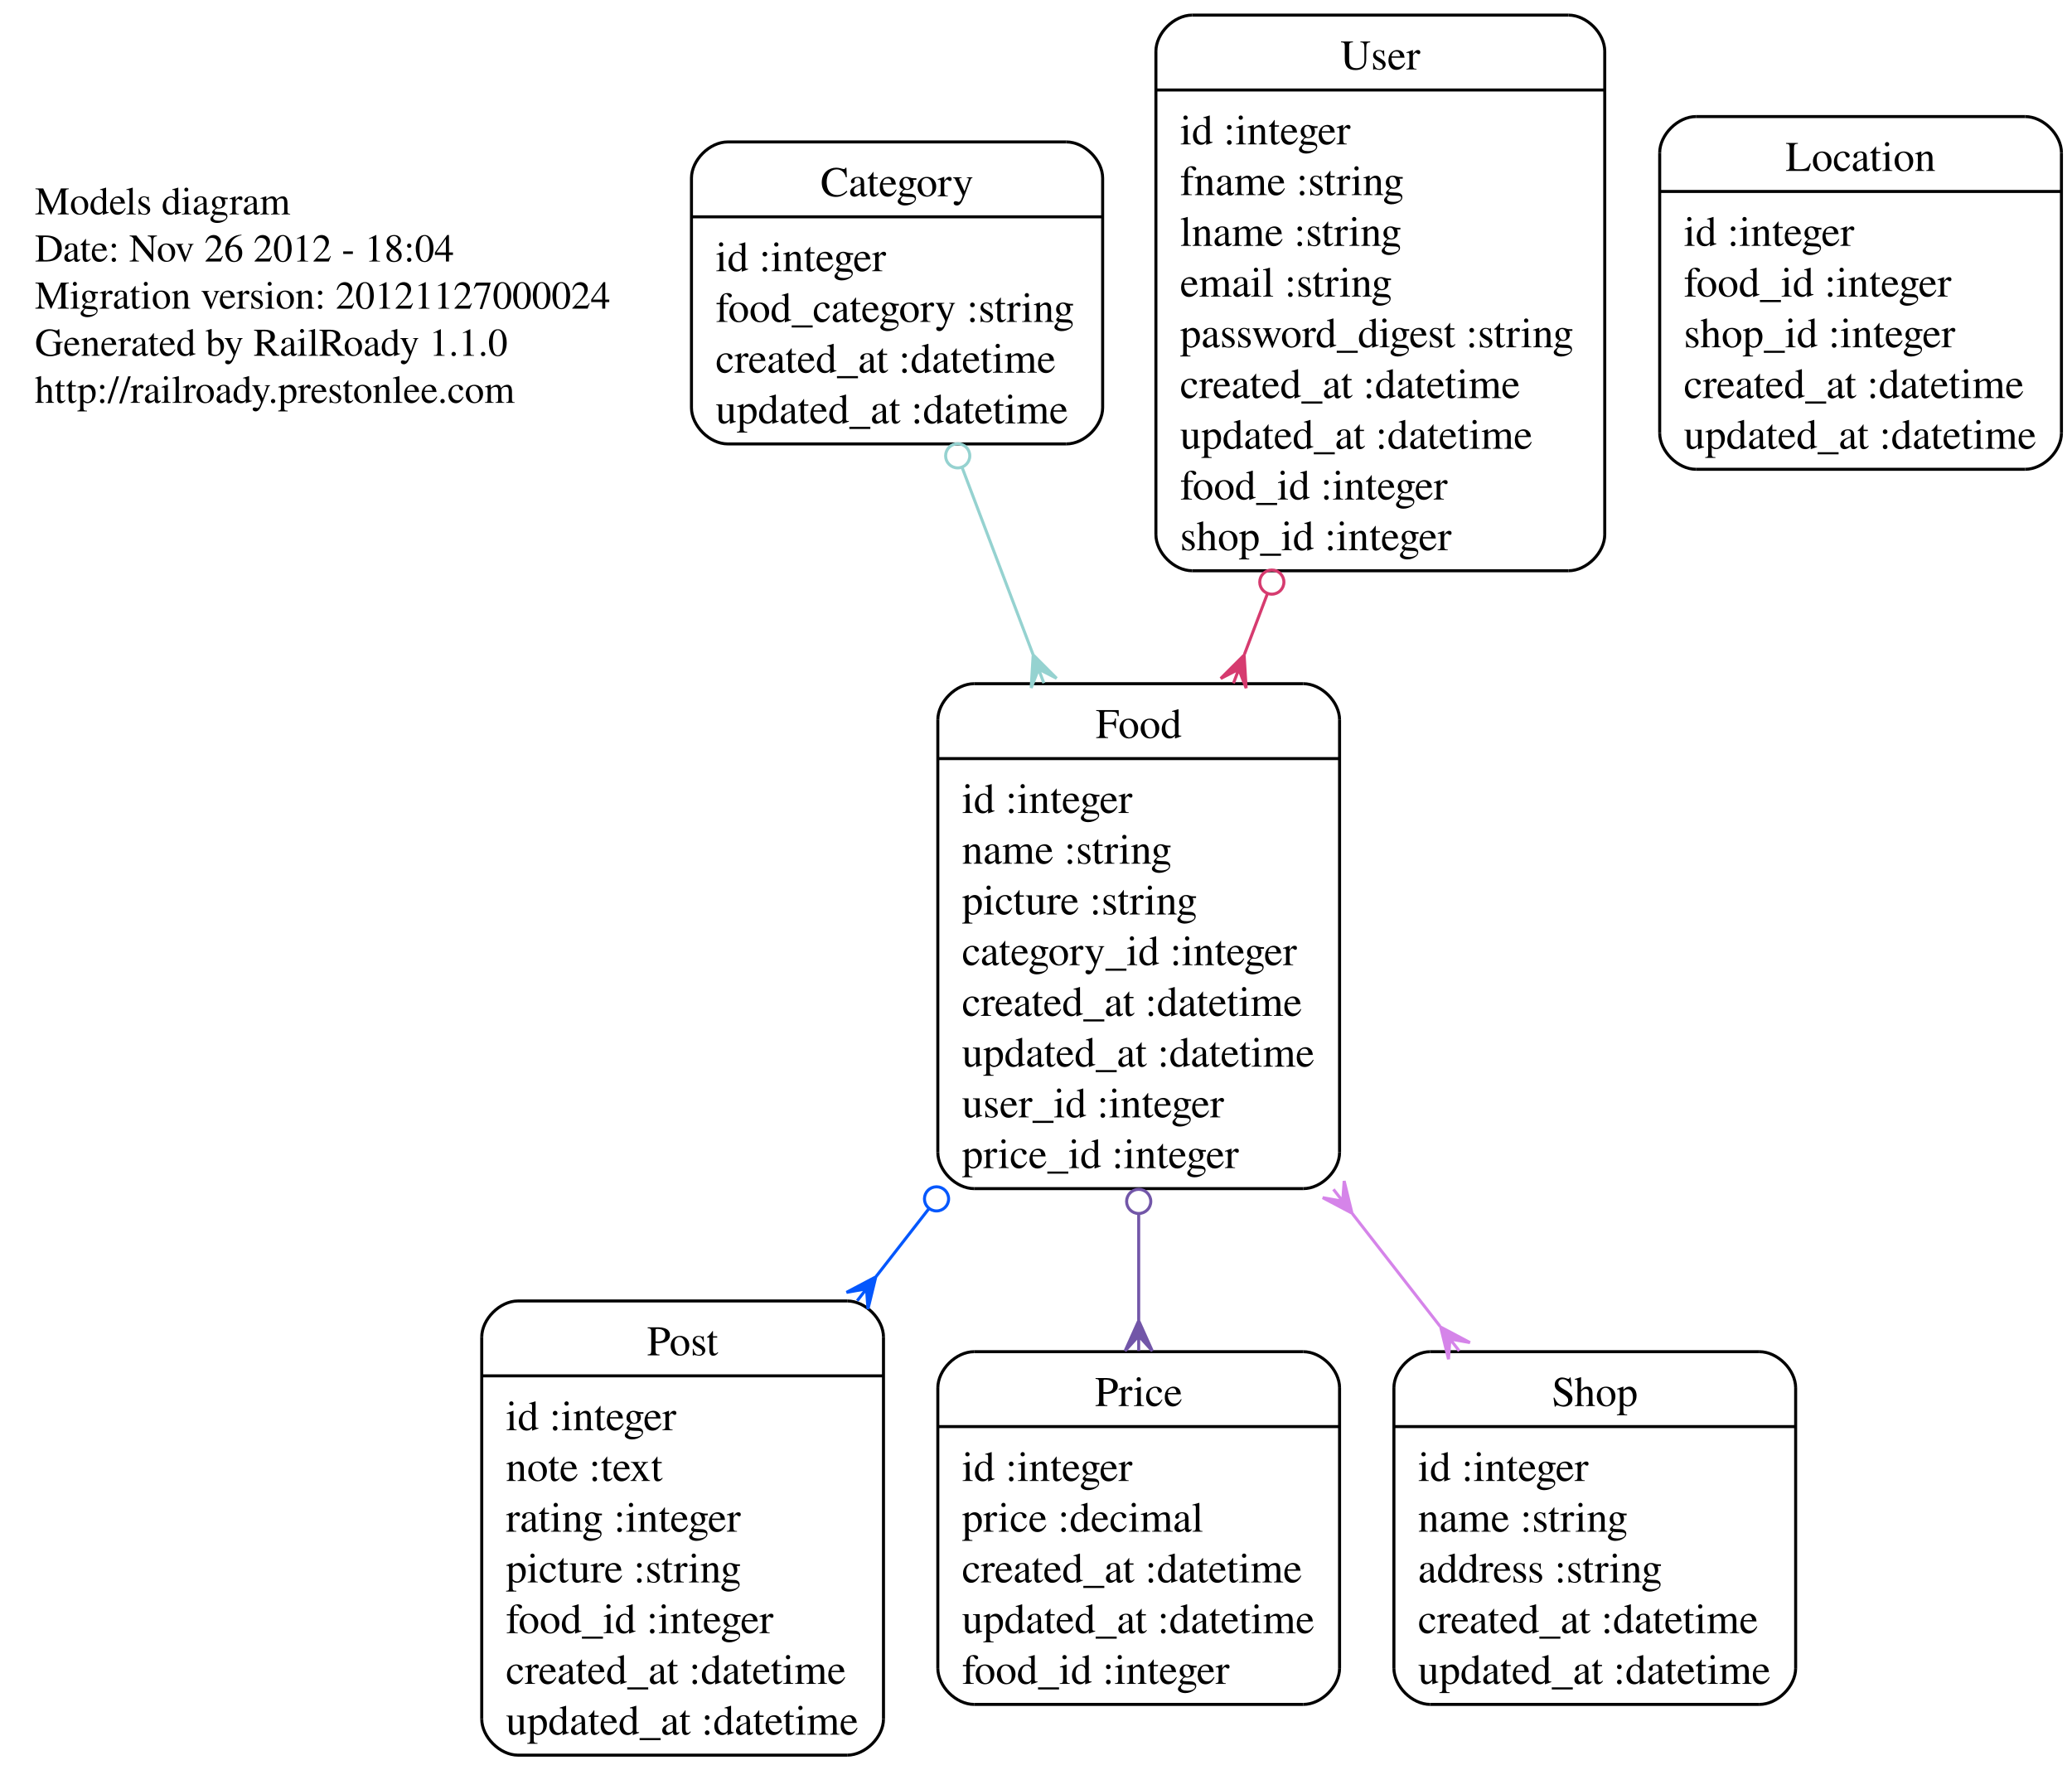
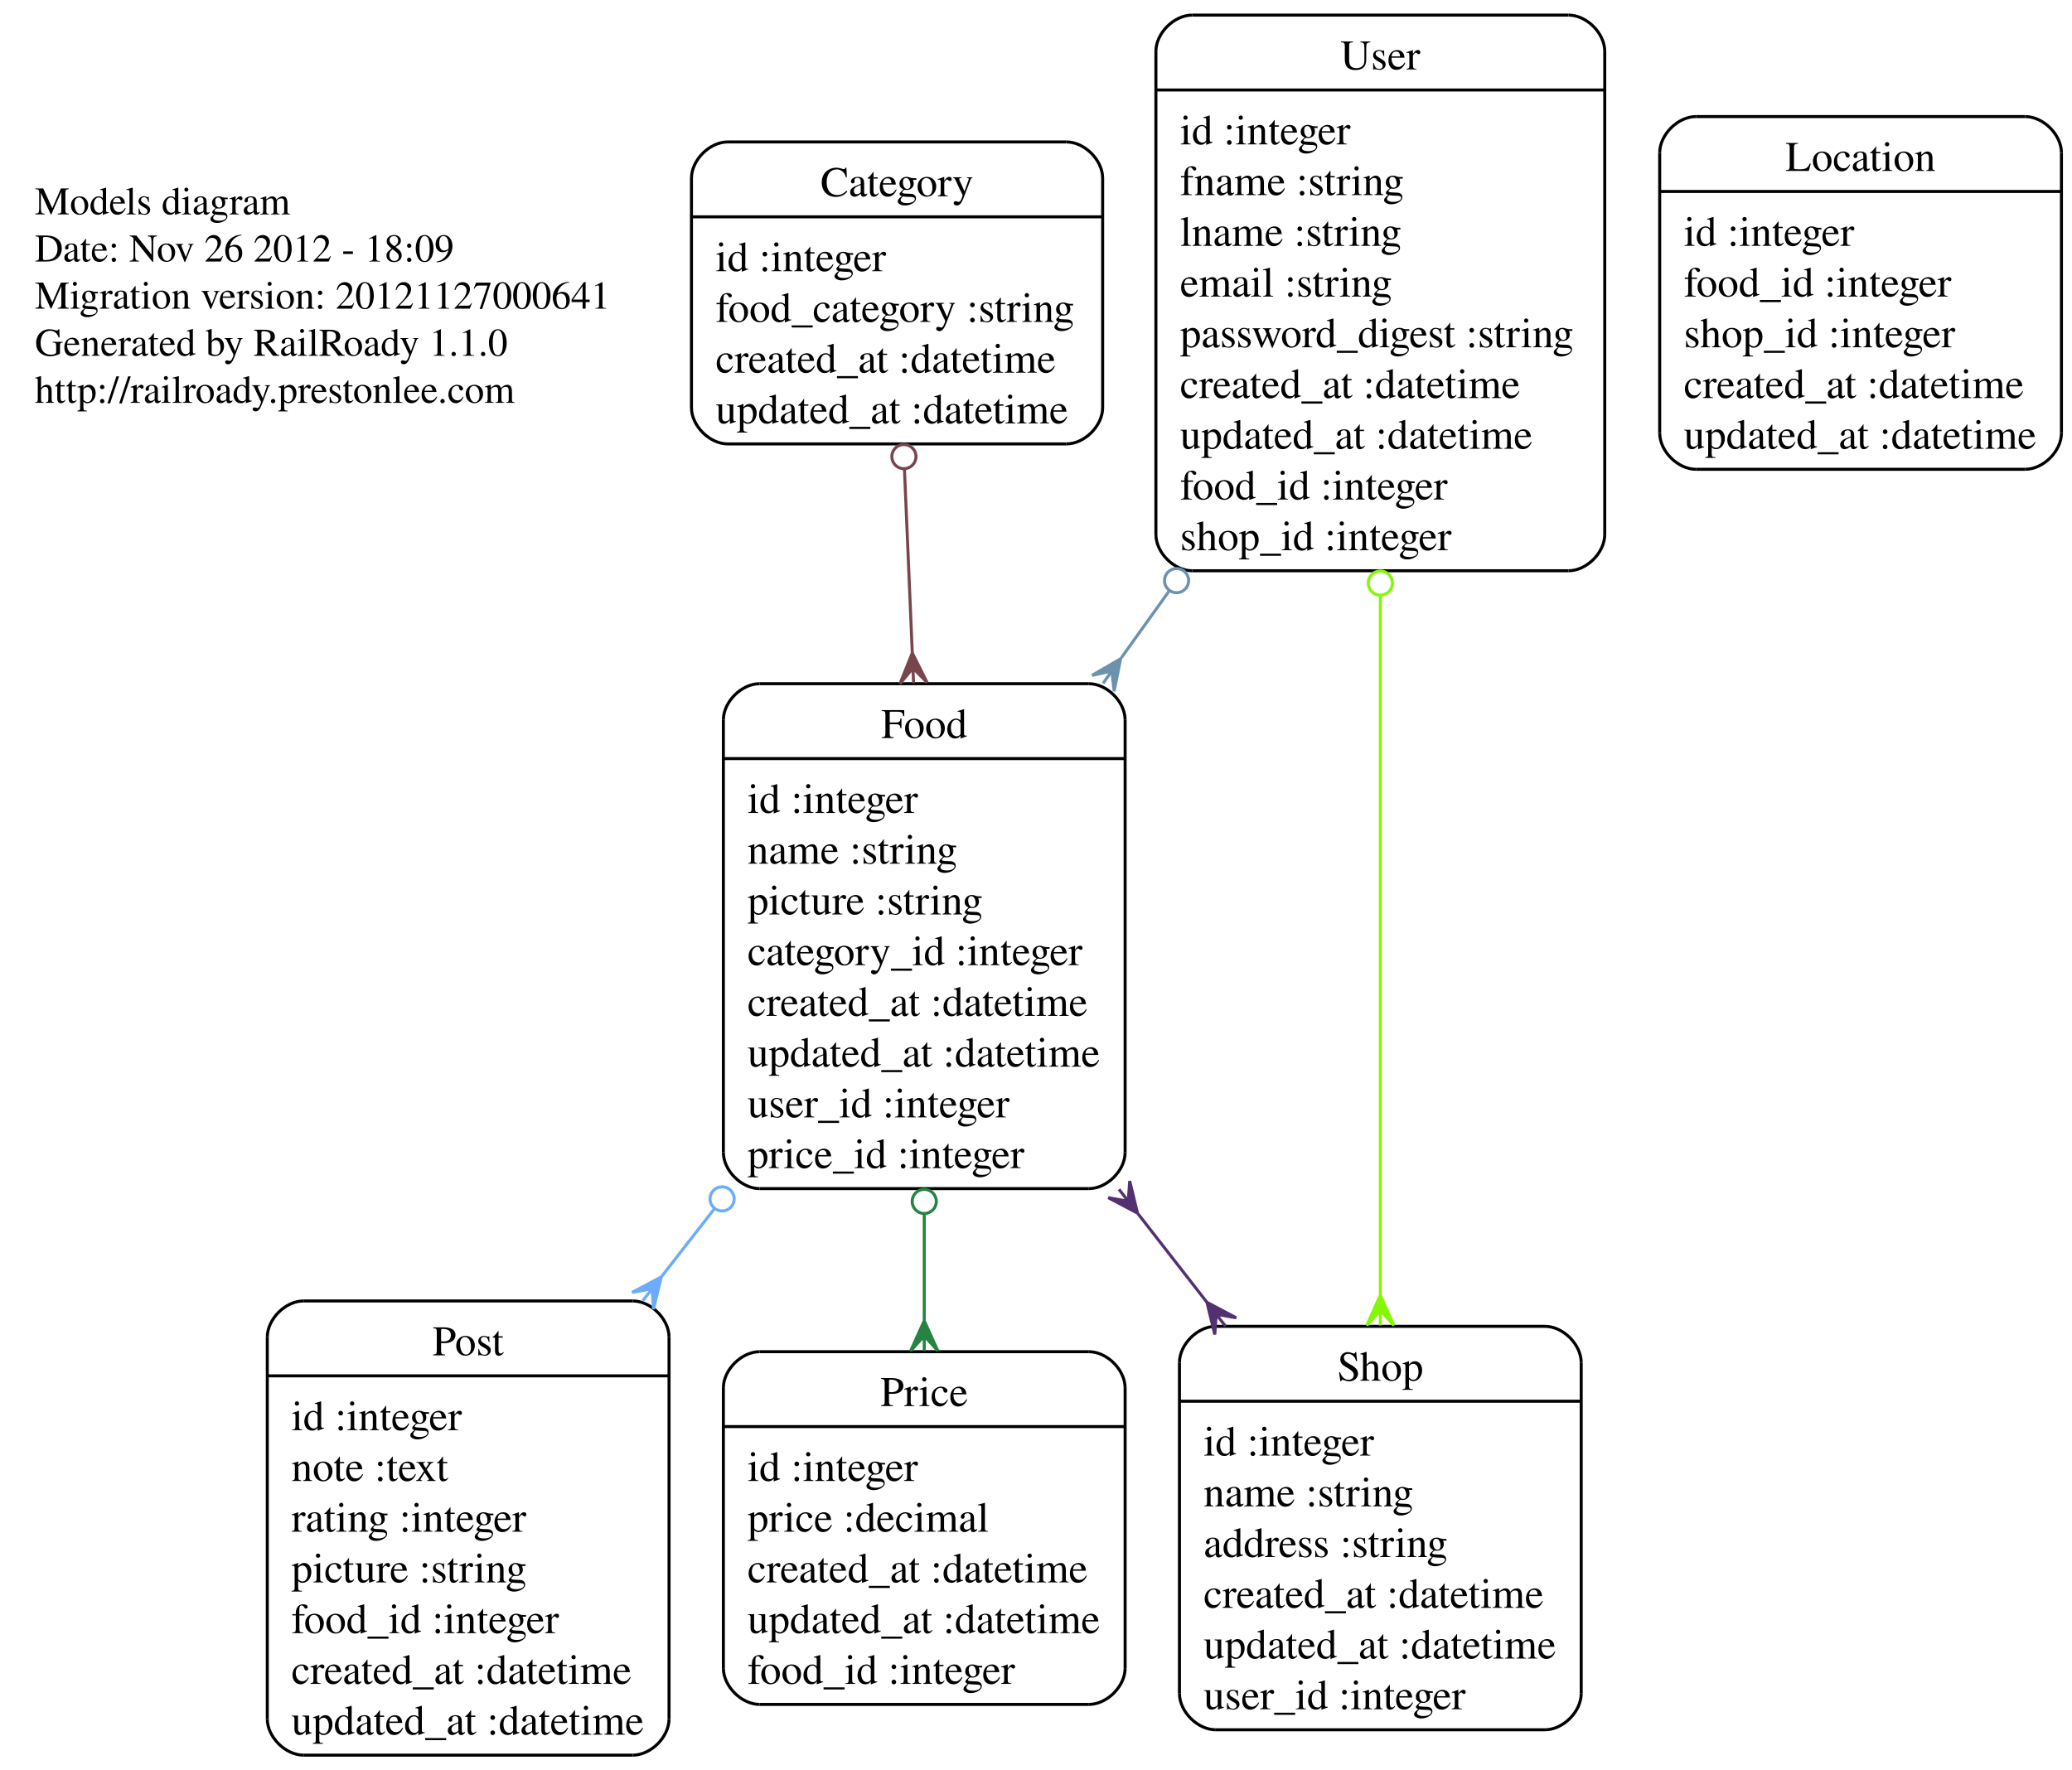
<svg xmlns="http://www.w3.org/2000/svg" width="686pt" height="586pt" viewBox="0.00 0.00 686.00 586.00">
  <g id="graph1" class="graph" transform="scale(1 1) rotate(0) translate(4 582)">
    <polygon fill="white" stroke="white" points="-4,5 -4,-582 683,-582 683,5 -4,5" />
    <g id="node1" class="node">
      <text text-anchor="start" x="7.55" y="-511" font-family="Times,serif" font-size="13.00">Models diagram</text>
-       <text text-anchor="start" x="7.55" y="-495.4" font-family="Times,serif" font-size="13.00">Date: Nov 26 2012 - 18:04</text>
-       <text text-anchor="start" x="7.55" y="-479.8" font-family="Times,serif" font-size="13.00">Migration version: 20121127000024</text>
+       <text text-anchor="start" x="7.55" y="-495.4" font-family="Times,serif" font-size="13.00">Date: Nov 26 2012 - 18:09</text>
+       <text text-anchor="start" x="7.55" y="-479.8" font-family="Times,serif" font-size="13.00">Migration version: 20121127000641</text>
      <text text-anchor="start" x="7.55" y="-464.2" font-family="Times,serif" font-size="13.00">Generated by RailRoady 1.1.0</text>
      <text text-anchor="start" x="7.55" y="-448.6" font-family="Times,serif" font-size="13.00">http://railroady.prestonlee.com</text>
    </g>
    <g id="node2" class="node">
      <polyline fill="none" stroke="black" points="236.933,-435 349.067,-435 " />
      <path fill="none" stroke="black" d="M349.067,-435C355.067,-435 361.067,-441 361.067,-447" />
      <polyline fill="none" stroke="black" points="361.067,-447 361.067,-523 " />
      <path fill="none" stroke="black" d="M361.067,-523C361.067,-529 355.067,-535 349.067,-535" />
      <polyline fill="none" stroke="black" points="349.067,-535 236.933,-535 " />
      <path fill="none" stroke="black" d="M236.933,-535C230.933,-535 224.933,-529 224.933,-523" />
      <polyline fill="none" stroke="black" points="224.933,-523 224.933,-447 " />
      <path fill="none" stroke="black" d="M224.933,-447C224.933,-441 230.933,-435 236.933,-435" />
      <text text-anchor="middle" x="293" y="-517" font-family="Times,serif" font-size="14.00">Category</text>
      <polyline fill="none" stroke="black" points="224.933,-510.2 361.067,-510.2 " />
      <text text-anchor="start" x="232.933" y="-492.2" font-family="Times,serif" font-size="14.00">id :integer</text>
      <text text-anchor="start" x="232.933" y="-475.4" font-family="Times,serif" font-size="14.00">food_category :string</text>
      <text text-anchor="start" x="232.933" y="-458.6" font-family="Times,serif" font-size="14.00">created_at :datetime</text>
      <text text-anchor="start" x="232.933" y="-441.8" font-family="Times,serif" font-size="14.00">updated_at :datetime</text>
    </g>
    <g id="node3" class="node">
-       <polyline fill="none" stroke="black" points="318.495,-188.4 427.505,-188.4 " />
-       <path fill="none" stroke="black" d="M427.505,-188.4C433.505,-188.4 439.505,-194.4 439.505,-200.4" />
-       <polyline fill="none" stroke="black" points="439.505,-200.4 439.505,-343.6 " />
-       <path fill="none" stroke="black" d="M439.505,-343.6C439.505,-349.6 433.505,-355.6 427.505,-355.6" />
-       <polyline fill="none" stroke="black" points="427.505,-355.6 318.495,-355.6 " />
-       <path fill="none" stroke="black" d="M318.495,-355.6C312.495,-355.6 306.495,-349.6 306.495,-343.6" />
-       <polyline fill="none" stroke="black" points="306.495,-343.6 306.495,-200.4 " />
-       <path fill="none" stroke="black" d="M306.495,-200.4C306.495,-194.4 312.495,-188.4 318.495,-188.4" />
-       <text text-anchor="middle" x="373" y="-337.6" font-family="Times,serif" font-size="14.00">Food</text>
-       <polyline fill="none" stroke="black" points="306.495,-330.8 439.505,-330.8 " />
-       <text text-anchor="start" x="314.495" y="-312.8" font-family="Times,serif" font-size="14.00">id :integer</text>
-       <text text-anchor="start" x="314.495" y="-296" font-family="Times,serif" font-size="14.00">name :string</text>
-       <text text-anchor="start" x="314.495" y="-279.2" font-family="Times,serif" font-size="14.00">picture :string</text>
-       <text text-anchor="start" x="314.495" y="-262.4" font-family="Times,serif" font-size="14.00">category_id :integer</text>
-       <text text-anchor="start" x="314.495" y="-245.6" font-family="Times,serif" font-size="14.00">created_at :datetime</text>
-       <text text-anchor="start" x="314.495" y="-228.8" font-family="Times,serif" font-size="14.00">updated_at :datetime</text>
-       <text text-anchor="start" x="314.495" y="-212" font-family="Times,serif" font-size="14.00">user_id :integer</text>
-       <text text-anchor="start" x="314.495" y="-195.2" font-family="Times,serif" font-size="14.00">price_id :integer</text>
+       <polyline fill="none" stroke="black" points="247.495,-188.4 356.505,-188.4 " />
+       <path fill="none" stroke="black" d="M356.505,-188.4C362.505,-188.4 368.505,-194.4 368.505,-200.4" />
+       <polyline fill="none" stroke="black" points="368.505,-200.4 368.505,-343.6 " />
+       <path fill="none" stroke="black" d="M368.505,-343.6C368.505,-349.6 362.505,-355.6 356.505,-355.6" />
+       <polyline fill="none" stroke="black" points="356.505,-355.6 247.495,-355.6 " />
+       <path fill="none" stroke="black" d="M247.495,-355.6C241.495,-355.6 235.495,-349.6 235.495,-343.6" />
+       <polyline fill="none" stroke="black" points="235.495,-343.6 235.495,-200.4 " />
+       <path fill="none" stroke="black" d="M235.495,-200.4C235.495,-194.4 241.495,-188.4 247.495,-188.4" />
+       <text text-anchor="middle" x="302" y="-337.6" font-family="Times,serif" font-size="14.00">Food</text>
+       <polyline fill="none" stroke="black" points="235.495,-330.8 368.505,-330.8 " />
+       <text text-anchor="start" x="243.495" y="-312.8" font-family="Times,serif" font-size="14.00">id :integer</text>
+       <text text-anchor="start" x="243.495" y="-296" font-family="Times,serif" font-size="14.00">name :string</text>
+       <text text-anchor="start" x="243.495" y="-279.2" font-family="Times,serif" font-size="14.00">picture :string</text>
+       <text text-anchor="start" x="243.495" y="-262.4" font-family="Times,serif" font-size="14.00">category_id :integer</text>
+       <text text-anchor="start" x="243.495" y="-245.6" font-family="Times,serif" font-size="14.00">created_at :datetime</text>
+       <text text-anchor="start" x="243.495" y="-228.8" font-family="Times,serif" font-size="14.00">updated_at :datetime</text>
+       <text text-anchor="start" x="243.495" y="-212" font-family="Times,serif" font-size="14.00">user_id :integer</text>
+       <text text-anchor="start" x="243.495" y="-195.2" font-family="Times,serif" font-size="14.00">price_id :integer</text>
    </g>
    <g id="edge2" class="edge">
-       <path fill="none" stroke="#95d2d0" d="M314.538,-427.192C321.754,-408.161 329.996,-386.422 337.971,-365.39" />
-       <ellipse fill="none" stroke="#95d2d0" cx="313.074" cy="-431.056" rx="4" ry="4" />
-       <polygon fill="#95d2d0" stroke="#95d2d0" points="338.066,-365.138 345.819,-357.383 339.839,-360.463 341.611,-355.788 341.611,-355.788 341.611,-355.788 339.839,-360.463 337.404,-354.192 338.066,-365.138 338.066,-365.138" />
+       <path fill="none" stroke="#79454d" d="M295.448,-426.617C296.247,-407.869 297.157,-386.54 298.039,-365.869" />
+       <ellipse fill="none" stroke="#79454d" cx="295.269" cy="-430.8" rx="4" ry="4" />
+       <polygon fill="#79454d" stroke="#79454d" points="298.043,-365.779 302.965,-355.98 298.256,-360.783 298.469,-355.788 298.469,-355.788 298.469,-355.788 298.256,-360.783 293.973,-355.596 298.043,-365.779 298.043,-365.779" />
    </g>
    <g id="node5" class="node">
-       <polyline fill="none" stroke="black" points="167.495,-0.8 276.505,-0.8 " />
-       <path fill="none" stroke="black" d="M276.505,-0.8C282.505,-0.8 288.505,-6.8 288.505,-12.8" />
-       <polyline fill="none" stroke="black" points="288.505,-12.8 288.505,-139.2 " />
-       <path fill="none" stroke="black" d="M288.505,-139.2C288.505,-145.2 282.505,-151.2 276.505,-151.2" />
-       <polyline fill="none" stroke="black" points="276.505,-151.2 167.495,-151.2 " />
-       <path fill="none" stroke="black" d="M167.495,-151.2C161.495,-151.2 155.495,-145.2 155.495,-139.2" />
-       <polyline fill="none" stroke="black" points="155.495,-139.2 155.495,-12.8 " />
-       <path fill="none" stroke="black" d="M155.495,-12.8C155.495,-6.8 161.495,-0.8 167.495,-0.8" />
-       <text text-anchor="middle" x="222" y="-133.2" font-family="Times,serif" font-size="14.00">Post</text>
-       <polyline fill="none" stroke="black" points="155.495,-126.4 288.505,-126.4 " />
-       <text text-anchor="start" x="163.495" y="-108.4" font-family="Times,serif" font-size="14.00">id :integer</text>
-       <text text-anchor="start" x="163.495" y="-91.6" font-family="Times,serif" font-size="14.00">note :text</text>
-       <text text-anchor="start" x="163.495" y="-74.8" font-family="Times,serif" font-size="14.00">rating :integer</text>
-       <text text-anchor="start" x="163.495" y="-58" font-family="Times,serif" font-size="14.00">picture :string</text>
-       <text text-anchor="start" x="163.495" y="-41.2" font-family="Times,serif" font-size="14.00">food_id :integer</text>
-       <text text-anchor="start" x="163.495" y="-24.4" font-family="Times,serif" font-size="14.00">created_at :datetime</text>
-       <text text-anchor="start" x="163.495" y="-7.6" font-family="Times,serif" font-size="14.00">updated_at :datetime</text>
+       <polyline fill="none" stroke="black" points="96.495,-0.8 205.505,-0.8 " />
+       <path fill="none" stroke="black" d="M205.505,-0.8C211.505,-0.8 217.505,-6.8 217.505,-12.8" />
+       <polyline fill="none" stroke="black" points="217.505,-12.8 217.505,-139.2 " />
+       <path fill="none" stroke="black" d="M217.505,-139.2C217.505,-145.2 211.505,-151.2 205.505,-151.2" />
+       <polyline fill="none" stroke="black" points="205.505,-151.2 96.495,-151.2 " />
+       <path fill="none" stroke="black" d="M96.495,-151.2C90.495,-151.2 84.495,-145.2 84.495,-139.2" />
+       <polyline fill="none" stroke="black" points="84.495,-139.2 84.495,-12.8 " />
+       <path fill="none" stroke="black" d="M84.495,-12.8C84.495,-6.8 90.495,-0.8 96.495,-0.8" />
+       <text text-anchor="middle" x="151" y="-133.2" font-family="Times,serif" font-size="14.00">Post</text>
+       <polyline fill="none" stroke="black" points="84.495,-126.4 217.505,-126.4 " />
+       <text text-anchor="start" x="92.495" y="-108.4" font-family="Times,serif" font-size="14.00">id :integer</text>
+       <text text-anchor="start" x="92.495" y="-91.6" font-family="Times,serif" font-size="14.00">note :text</text>
+       <text text-anchor="start" x="92.495" y="-74.8" font-family="Times,serif" font-size="14.00">rating :integer</text>
+       <text text-anchor="start" x="92.495" y="-58" font-family="Times,serif" font-size="14.00">picture :string</text>
+       <text text-anchor="start" x="92.495" y="-41.2" font-family="Times,serif" font-size="14.00">food_id :integer</text>
+       <text text-anchor="start" x="92.495" y="-24.4" font-family="Times,serif" font-size="14.00">created_at :datetime</text>
+       <text text-anchor="start" x="92.495" y="-7.6" font-family="Times,serif" font-size="14.00">updated_at :datetime</text>
    </g>
    <g id="edge4" class="edge">
-       <path fill="none" stroke="#0457fd" d="M303.588,-181.821C297.748,-174.318 291.859,-166.752 286.062,-159.305" />
-       <ellipse fill="none" stroke="#0457fd" cx="306.068" cy="-185.007" rx="4" ry="4" />
-       <polygon fill="#0457fd" stroke="#0457fd" points="285.957,-159.17 283.366,-148.514 282.886,-155.224 279.815,-151.278 279.815,-151.278 279.815,-151.278 282.886,-155.224 276.264,-154.042 285.957,-159.17 285.957,-159.17" />
+       <path fill="none" stroke="#6bacfe" d="M232.588,-181.821C226.748,-174.318 220.859,-166.752 215.062,-159.305" />
+       <ellipse fill="none" stroke="#6bacfe" cx="235.068" cy="-185.007" rx="4" ry="4" />
+       <polygon fill="#6bacfe" stroke="#6bacfe" points="214.957,-159.17 212.366,-148.514 211.886,-155.224 208.815,-151.278 208.815,-151.278 208.815,-151.278 211.886,-155.224 205.264,-154.042 214.957,-159.17 214.957,-159.17" />
    </g>
    <g id="node6" class="node">
-       <polyline fill="none" stroke="black" points="318.495,-17.6 427.505,-17.6 " />
-       <path fill="none" stroke="black" d="M427.505,-17.6C433.505,-17.6 439.505,-23.6 439.505,-29.6" />
-       <polyline fill="none" stroke="black" points="439.505,-29.6 439.505,-122.4 " />
-       <path fill="none" stroke="black" d="M439.505,-122.4C439.505,-128.4 433.505,-134.4 427.505,-134.4" />
-       <polyline fill="none" stroke="black" points="427.505,-134.4 318.495,-134.4 " />
-       <path fill="none" stroke="black" d="M318.495,-134.4C312.495,-134.4 306.495,-128.4 306.495,-122.4" />
-       <polyline fill="none" stroke="black" points="306.495,-122.4 306.495,-29.6 " />
-       <path fill="none" stroke="black" d="M306.495,-29.6C306.495,-23.6 312.495,-17.6 318.495,-17.6" />
-       <text text-anchor="middle" x="373" y="-116.4" font-family="Times,serif" font-size="14.00">Price</text>
-       <polyline fill="none" stroke="black" points="306.495,-109.6 439.505,-109.6 " />
-       <text text-anchor="start" x="314.495" y="-91.6" font-family="Times,serif" font-size="14.00">id :integer</text>
-       <text text-anchor="start" x="314.495" y="-74.8" font-family="Times,serif" font-size="14.00">price :decimal</text>
-       <text text-anchor="start" x="314.495" y="-58" font-family="Times,serif" font-size="14.00">created_at :datetime</text>
-       <text text-anchor="start" x="314.495" y="-41.2" font-family="Times,serif" font-size="14.00">updated_at :datetime</text>
-       <text text-anchor="start" x="314.495" y="-24.4" font-family="Times,serif" font-size="14.00">food_id :integer</text>
+       <polyline fill="none" stroke="black" points="247.495,-17.6 356.505,-17.6 " />
+       <path fill="none" stroke="black" d="M356.505,-17.6C362.505,-17.6 368.505,-23.6 368.505,-29.6" />
+       <polyline fill="none" stroke="black" points="368.505,-29.6 368.505,-122.4 " />
+       <path fill="none" stroke="black" d="M368.505,-122.4C368.505,-128.4 362.505,-134.4 356.505,-134.4" />
+       <polyline fill="none" stroke="black" points="356.505,-134.4 247.495,-134.4 " />
+       <path fill="none" stroke="black" d="M247.495,-134.4C241.495,-134.4 235.495,-128.4 235.495,-122.4" />
+       <polyline fill="none" stroke="black" points="235.495,-122.4 235.495,-29.6 " />
+       <path fill="none" stroke="black" d="M235.495,-29.6C235.495,-23.6 241.495,-17.6 247.495,-17.6" />
+       <text text-anchor="middle" x="302" y="-116.4" font-family="Times,serif" font-size="14.00">Price</text>
+       <polyline fill="none" stroke="black" points="235.495,-109.6 368.505,-109.6 " />
+       <text text-anchor="start" x="243.495" y="-91.6" font-family="Times,serif" font-size="14.00">id :integer</text>
+       <text text-anchor="start" x="243.495" y="-74.8" font-family="Times,serif" font-size="14.00">price :decimal</text>
+       <text text-anchor="start" x="243.495" y="-58" font-family="Times,serif" font-size="14.00">created_at :datetime</text>
+       <text text-anchor="start" x="243.495" y="-41.2" font-family="Times,serif" font-size="14.00">updated_at :datetime</text>
+       <text text-anchor="start" x="243.495" y="-24.4" font-family="Times,serif" font-size="14.00">food_id :integer</text>
    </g>
    <g id="edge6" class="edge">
-       <path fill="none" stroke="#7256a8" d="M373,-180.102C373,-168.26 373,-156.296 373,-144.919" />
-       <ellipse fill="none" stroke="#7256a8" cx="373" cy="-184.164" rx="4" ry="4" />
-       <polygon fill="#7256a8" stroke="#7256a8" points="373,-144.658 377.5,-134.658 373,-139.658 373,-134.658 373,-134.658 373,-134.658 373,-139.658 368.5,-134.658 373,-144.658 373,-144.658" />
+       <path fill="none" stroke="#258442" d="M302,-180.102C302,-168.26 302,-156.296 302,-144.919" />
+       <ellipse fill="none" stroke="#258442" cx="302" cy="-184.164" rx="4" ry="4" />
+       <polygon fill="#258442" stroke="#258442" points="302,-144.658 306.5,-134.658 302,-139.658 302,-134.658 302,-134.658 302,-134.658 302,-139.658 297.5,-134.658 302,-144.658 302,-144.658" />
    </g>
    <g id="node7" class="node">
-       <polyline fill="none" stroke="black" points="469.495,-17.6 578.505,-17.6 " />
-       <path fill="none" stroke="black" d="M578.505,-17.6C584.505,-17.6 590.505,-23.6 590.505,-29.6" />
-       <polyline fill="none" stroke="black" points="590.505,-29.6 590.505,-122.4 " />
-       <path fill="none" stroke="black" d="M590.505,-122.4C590.505,-128.4 584.505,-134.4 578.505,-134.4" />
-       <polyline fill="none" stroke="black" points="578.505,-134.4 469.495,-134.4 " />
-       <path fill="none" stroke="black" d="M469.495,-134.4C463.495,-134.4 457.495,-128.4 457.495,-122.4" />
-       <polyline fill="none" stroke="black" points="457.495,-122.4 457.495,-29.6 " />
-       <path fill="none" stroke="black" d="M457.495,-29.6C457.495,-23.6 463.495,-17.6 469.495,-17.6" />
-       <text text-anchor="middle" x="524" y="-116.4" font-family="Times,serif" font-size="14.00">Shop</text>
-       <polyline fill="none" stroke="black" points="457.495,-109.6 590.505,-109.6 " />
-       <text text-anchor="start" x="465.495" y="-91.6" font-family="Times,serif" font-size="14.00">id :integer</text>
-       <text text-anchor="start" x="465.495" y="-74.8" font-family="Times,serif" font-size="14.00">name :string</text>
-       <text text-anchor="start" x="465.495" y="-58" font-family="Times,serif" font-size="14.00">address :string</text>
-       <text text-anchor="start" x="465.495" y="-41.2" font-family="Times,serif" font-size="14.00">created_at :datetime</text>
-       <text text-anchor="start" x="465.495" y="-24.4" font-family="Times,serif" font-size="14.00">updated_at :datetime</text>
+       <polyline fill="none" stroke="black" points="398.495,-9.2 507.505,-9.2 " />
+       <path fill="none" stroke="black" d="M507.505,-9.2C513.505,-9.2 519.505,-15.2 519.505,-21.2" />
+       <polyline fill="none" stroke="black" points="519.505,-21.2 519.505,-130.8 " />
+       <path fill="none" stroke="black" d="M519.505,-130.8C519.505,-136.8 513.505,-142.8 507.505,-142.8" />
+       <polyline fill="none" stroke="black" points="507.505,-142.8 398.495,-142.8 " />
+       <path fill="none" stroke="black" d="M398.495,-142.8C392.495,-142.8 386.495,-136.8 386.495,-130.8" />
+       <polyline fill="none" stroke="black" points="386.495,-130.8 386.495,-21.2 " />
+       <path fill="none" stroke="black" d="M386.495,-21.2C386.495,-15.2 392.495,-9.2 398.495,-9.2" />
+       <text text-anchor="middle" x="453" y="-124.8" font-family="Times,serif" font-size="14.00">Shop</text>
+       <polyline fill="none" stroke="black" points="386.495,-118 519.505,-118 " />
+       <text text-anchor="start" x="394.495" y="-100" font-family="Times,serif" font-size="14.00">id :integer</text>
+       <text text-anchor="start" x="394.495" y="-83.2" font-family="Times,serif" font-size="14.00">name :string</text>
+       <text text-anchor="start" x="394.495" y="-66.4" font-family="Times,serif" font-size="14.00">address :string</text>
+       <text text-anchor="start" x="394.495" y="-49.6" font-family="Times,serif" font-size="14.00">created_at :datetime</text>
+       <text text-anchor="start" x="394.495" y="-32.8" font-family="Times,serif" font-size="14.00">updated_at :datetime</text>
+       <text text-anchor="start" x="394.495" y="-16" font-family="Times,serif" font-size="14.00">user_id :integer</text>
    </g>
    <g id="edge8" class="edge">
-       <path fill="none" stroke="#d584e9" d="M443.75,-180.102C453.532,-167.535 463.421,-154.83 472.756,-142.837" />
-       <polygon fill="#d584e9" stroke="#d584e9" points="443.618,-180.272 433.924,-185.4 440.547,-184.218 437.476,-188.164 437.476,-188.164 437.476,-188.164 440.547,-184.218 441.027,-190.928 443.618,-180.272 443.618,-180.272" />
-       <polygon fill="#d584e9" stroke="#d584e9" points="472.98,-142.549 482.673,-137.422 476.051,-138.603 479.122,-134.658 479.122,-134.658 479.122,-134.658 476.051,-138.603 475.571,-131.894 472.98,-142.549 472.98,-142.549" />
+       <path fill="none" stroke="#533171" d="M372.856,-179.966C380.468,-170.187 388.142,-160.327 395.569,-150.785" />
+       <polygon fill="#533171" stroke="#533171" points="372.618,-180.272 362.924,-185.4 369.547,-184.218 366.476,-188.164 366.476,-188.164 366.476,-188.164 369.547,-184.218 370.027,-190.928 372.618,-180.272 372.618,-180.272" />
+       <polygon fill="#533171" stroke="#533171" points="395.6,-150.745 405.294,-145.618 398.671,-146.8 401.743,-142.854 401.743,-142.854 401.743,-142.854 398.671,-146.8 398.191,-140.09 395.6,-150.745 395.6,-150.745" />
    </g>
    <g id="node4" class="node">
      <polyline fill="none" stroke="black" points="557.495,-426.6 666.505,-426.6 " />
      <path fill="none" stroke="black" d="M666.505,-426.6C672.505,-426.6 678.505,-432.6 678.505,-438.6" />
      <polyline fill="none" stroke="black" points="678.505,-438.6 678.505,-531.4 " />
      <path fill="none" stroke="black" d="M678.505,-531.4C678.505,-537.4 672.505,-543.4 666.505,-543.4" />
      <polyline fill="none" stroke="black" points="666.505,-543.4 557.495,-543.4 " />
      <path fill="none" stroke="black" d="M557.495,-543.4C551.495,-543.4 545.495,-537.4 545.495,-531.4" />
      <polyline fill="none" stroke="black" points="545.495,-531.4 545.495,-438.6 " />
      <path fill="none" stroke="black" d="M545.495,-438.6C545.495,-432.6 551.495,-426.6 557.495,-426.6" />
      <text text-anchor="middle" x="612" y="-525.4" font-family="Times,serif" font-size="14.00">Location</text>
      <polyline fill="none" stroke="black" points="545.495,-518.6 678.505,-518.6 " />
      <text text-anchor="start" x="553.495" y="-500.6" font-family="Times,serif" font-size="14.00">id :integer</text>
      <text text-anchor="start" x="553.495" y="-483.8" font-family="Times,serif" font-size="14.00">food_id :integer</text>
      <text text-anchor="start" x="553.495" y="-467" font-family="Times,serif" font-size="14.00">shop_id :integer</text>
      <text text-anchor="start" x="553.495" y="-450.2" font-family="Times,serif" font-size="14.00">created_at :datetime</text>
      <text text-anchor="start" x="553.495" y="-433.4" font-family="Times,serif" font-size="14.00">updated_at :datetime</text>
    </g>
    <g id="node8" class="node">
      <polyline fill="none" stroke="black" points="390.698,-393 515.302,-393 " />
      <path fill="none" stroke="black" d="M515.302,-393C521.302,-393 527.302,-399 527.302,-405" />
      <polyline fill="none" stroke="black" points="527.302,-405 527.302,-565 " />
      <path fill="none" stroke="black" d="M527.302,-565C527.302,-571 521.302,-577 515.302,-577" />
      <polyline fill="none" stroke="black" points="515.302,-577 390.698,-577 " />
      <path fill="none" stroke="black" d="M390.698,-577C384.698,-577 378.698,-571 378.698,-565" />
      <polyline fill="none" stroke="black" points="378.698,-565 378.698,-405 " />
      <path fill="none" stroke="black" d="M378.698,-405C378.698,-399 384.698,-393 390.698,-393" />
      <text text-anchor="middle" x="453" y="-559" font-family="Times,serif" font-size="14.00">User</text>
      <polyline fill="none" stroke="black" points="378.698,-552.2 527.302,-552.2 " />
      <text text-anchor="start" x="386.698" y="-534.2" font-family="Times,serif" font-size="14.00">id :integer</text>
      <text text-anchor="start" x="386.698" y="-517.4" font-family="Times,serif" font-size="14.00">fname :string</text>
      <text text-anchor="start" x="386.698" y="-500.6" font-family="Times,serif" font-size="14.00">lname :string</text>
      <text text-anchor="start" x="386.698" y="-483.8" font-family="Times,serif" font-size="14.00">email :string</text>
      <text text-anchor="start" x="386.698" y="-467" font-family="Times,serif" font-size="14.00">password_digest :string</text>
      <text text-anchor="start" x="386.698" y="-450.2" font-family="Times,serif" font-size="14.00">created_at :datetime</text>
      <text text-anchor="start" x="386.698" y="-433.4" font-family="Times,serif" font-size="14.00">updated_at :datetime</text>
      <text text-anchor="start" x="386.698" y="-416.6" font-family="Times,serif" font-size="14.00">food_id :integer</text>
      <text text-anchor="start" x="386.698" y="-399.8" font-family="Times,serif" font-size="14.00">shop_id :integer</text>
    </g>
    <g id="edge10" class="edge">
-       <path fill="none" stroke="#d63b6f" d="M415.621,-385.414C413.092,-378.742 410.548,-372.033 408.031,-365.394" />
-       <ellipse fill="none" stroke="#d63b6f" cx="417.074" cy="-389.246" rx="4" ry="4" />
-       <polygon fill="#d63b6f" stroke="#d63b6f" points="407.912,-365.08 408.574,-354.134 406.139,-360.405 404.367,-355.73 404.367,-355.73 404.367,-355.73 406.139,-360.405 400.159,-357.325 407.912,-365.08 407.912,-365.08" />
+       <path fill="none" stroke="#6b93ad" d="M383.075,-386.29C377.819,-378.946 372.528,-371.552 367.302,-364.25" />
+       <ellipse fill="none" stroke="#6b93ad" cx="385.539" cy="-389.733" rx="4" ry="4" />
+       <polygon fill="#6b93ad" stroke="#6b93ad" points="367.024,-363.862 364.864,-353.111 364.115,-359.796 361.205,-355.73 361.205,-355.73 361.205,-355.73 364.115,-359.796 357.545,-358.349 367.024,-363.862 367.024,-363.862" />
+     </g>
+     <g id="edge12" class="edge">
+       <path fill="none" stroke="#85f705" d="M453,-384.81C453,-313.51 453,-218.794 453,-153.351" />
+       <ellipse fill="none" stroke="#85f705" cx="453" cy="-388.915" rx="4" ry="4" />
+       <polygon fill="#85f705" stroke="#85f705" points="453,-153.107 457.5,-143.107 453,-148.107 453,-143.107 453,-143.107 453,-143.107 453,-148.107 448.5,-143.107 453,-153.107 453,-153.107" />
    </g>
  </g>
</svg>
